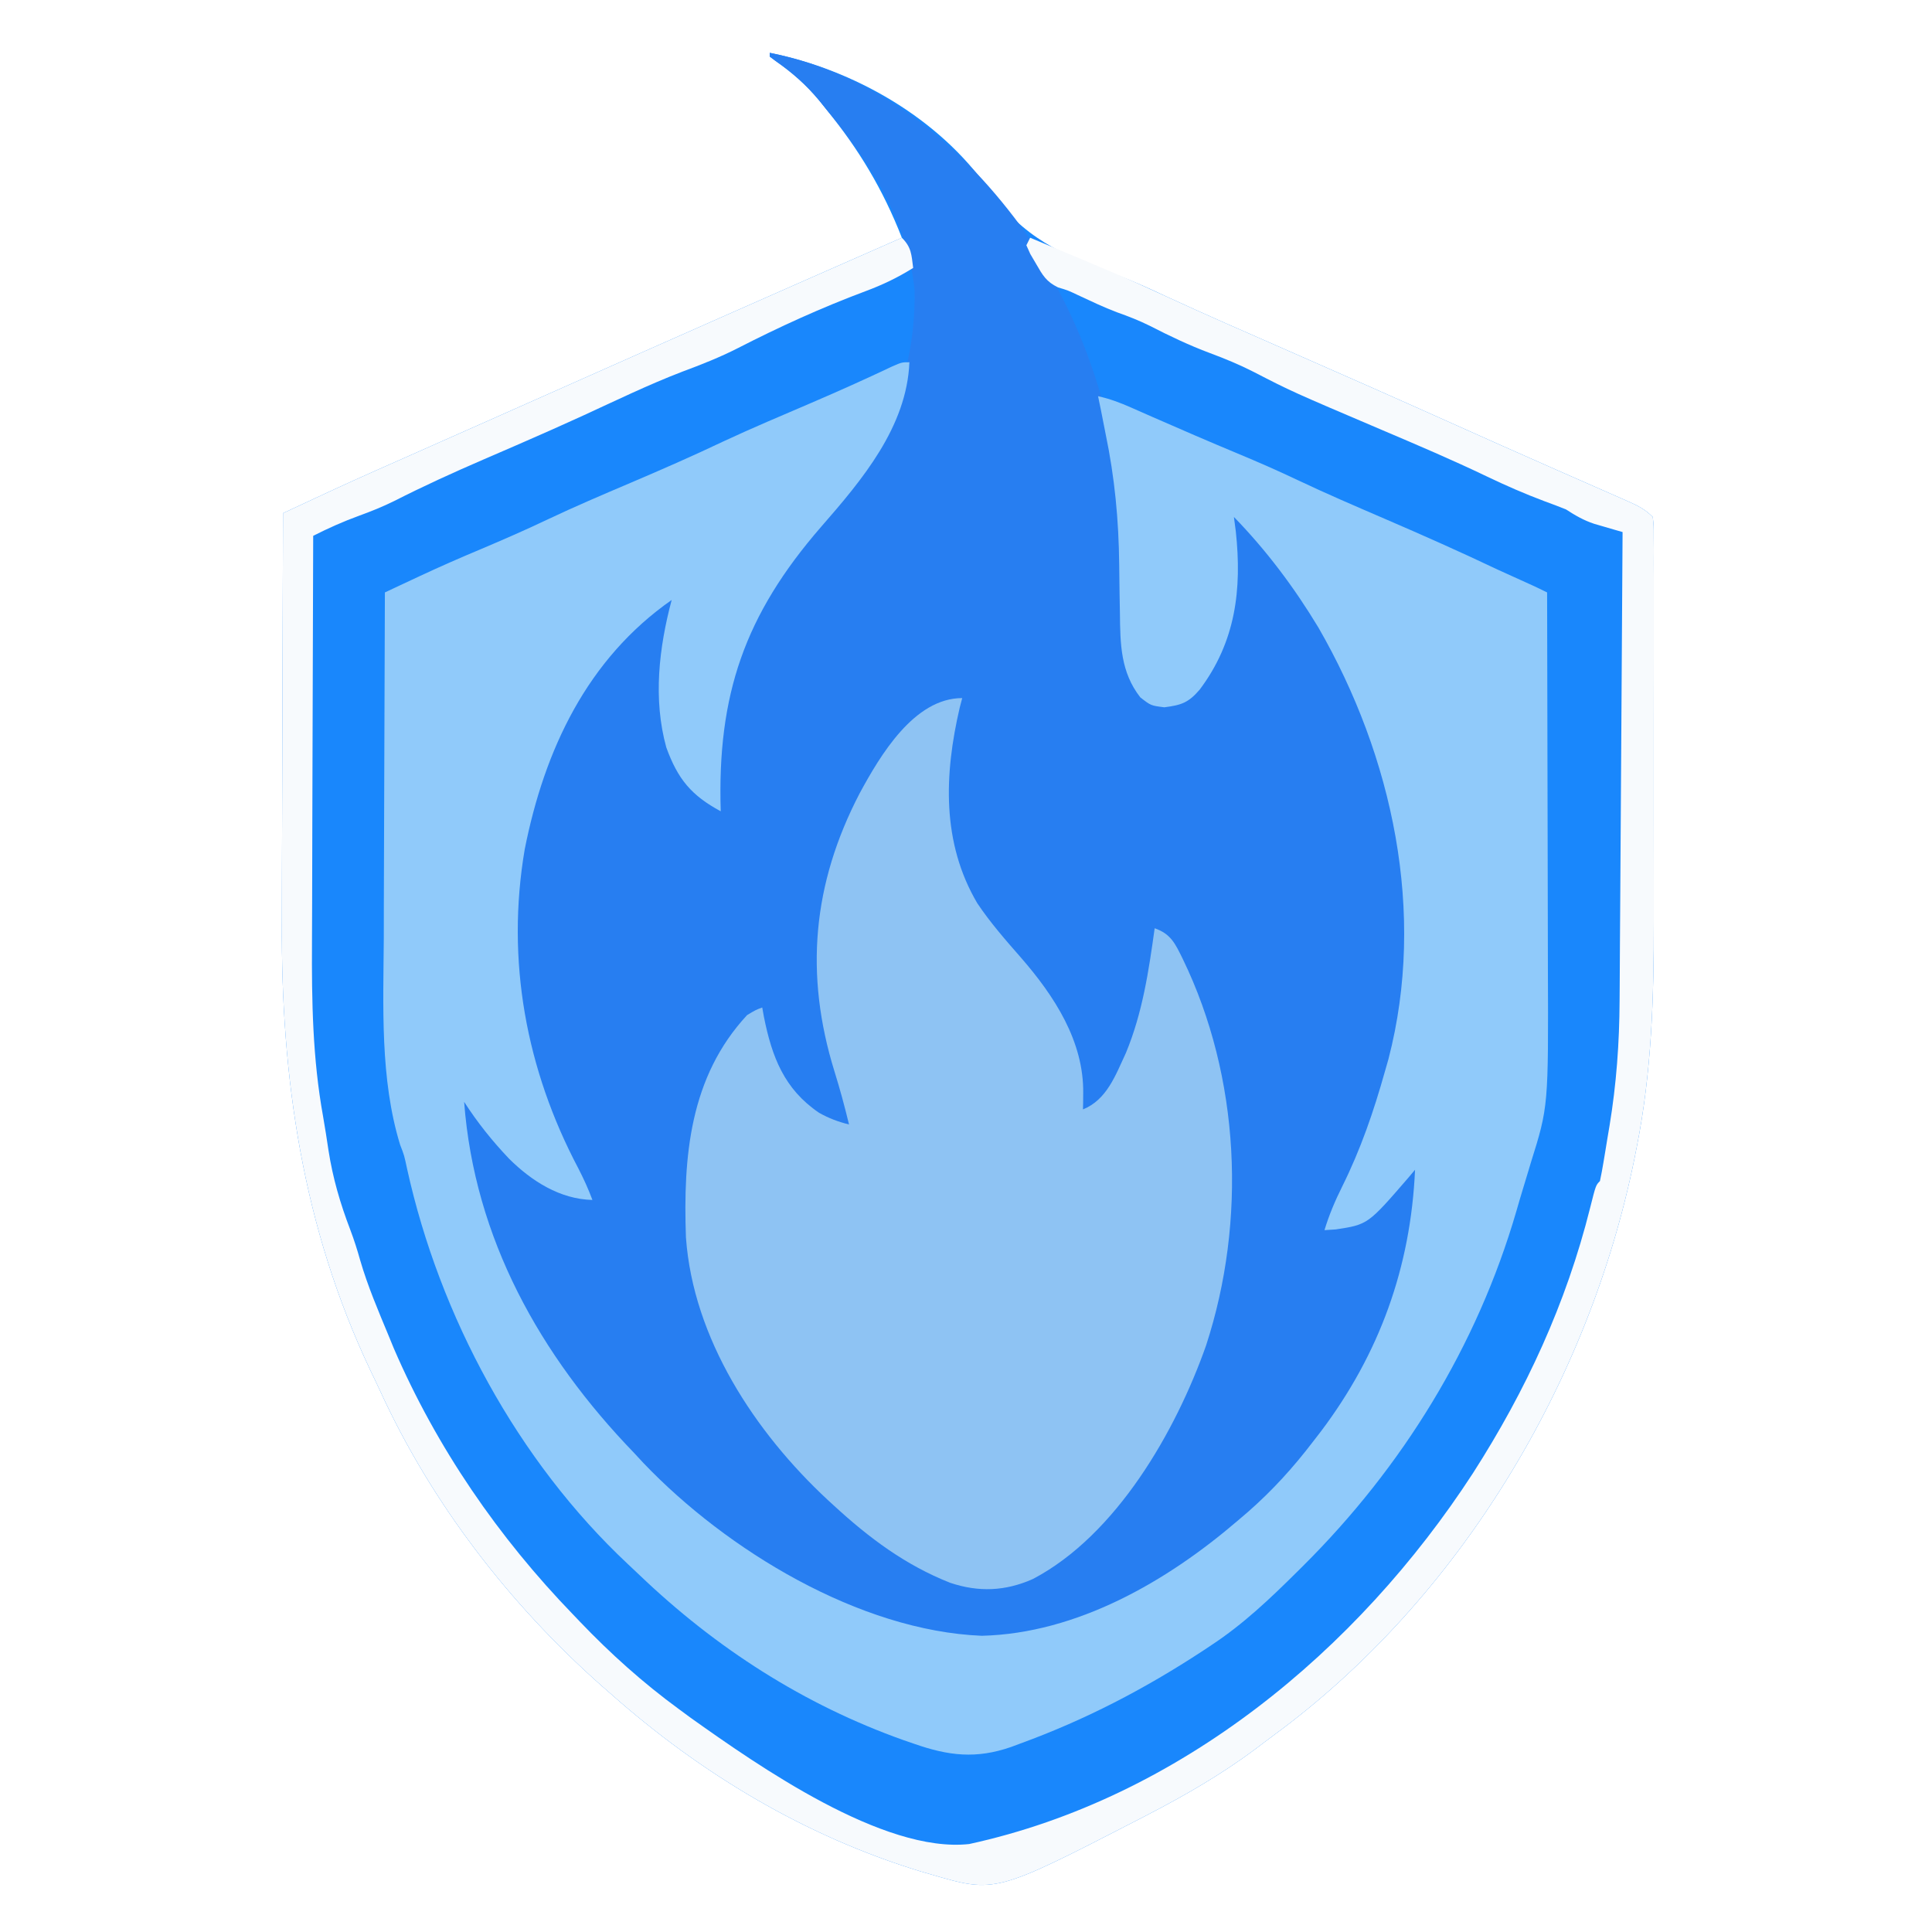
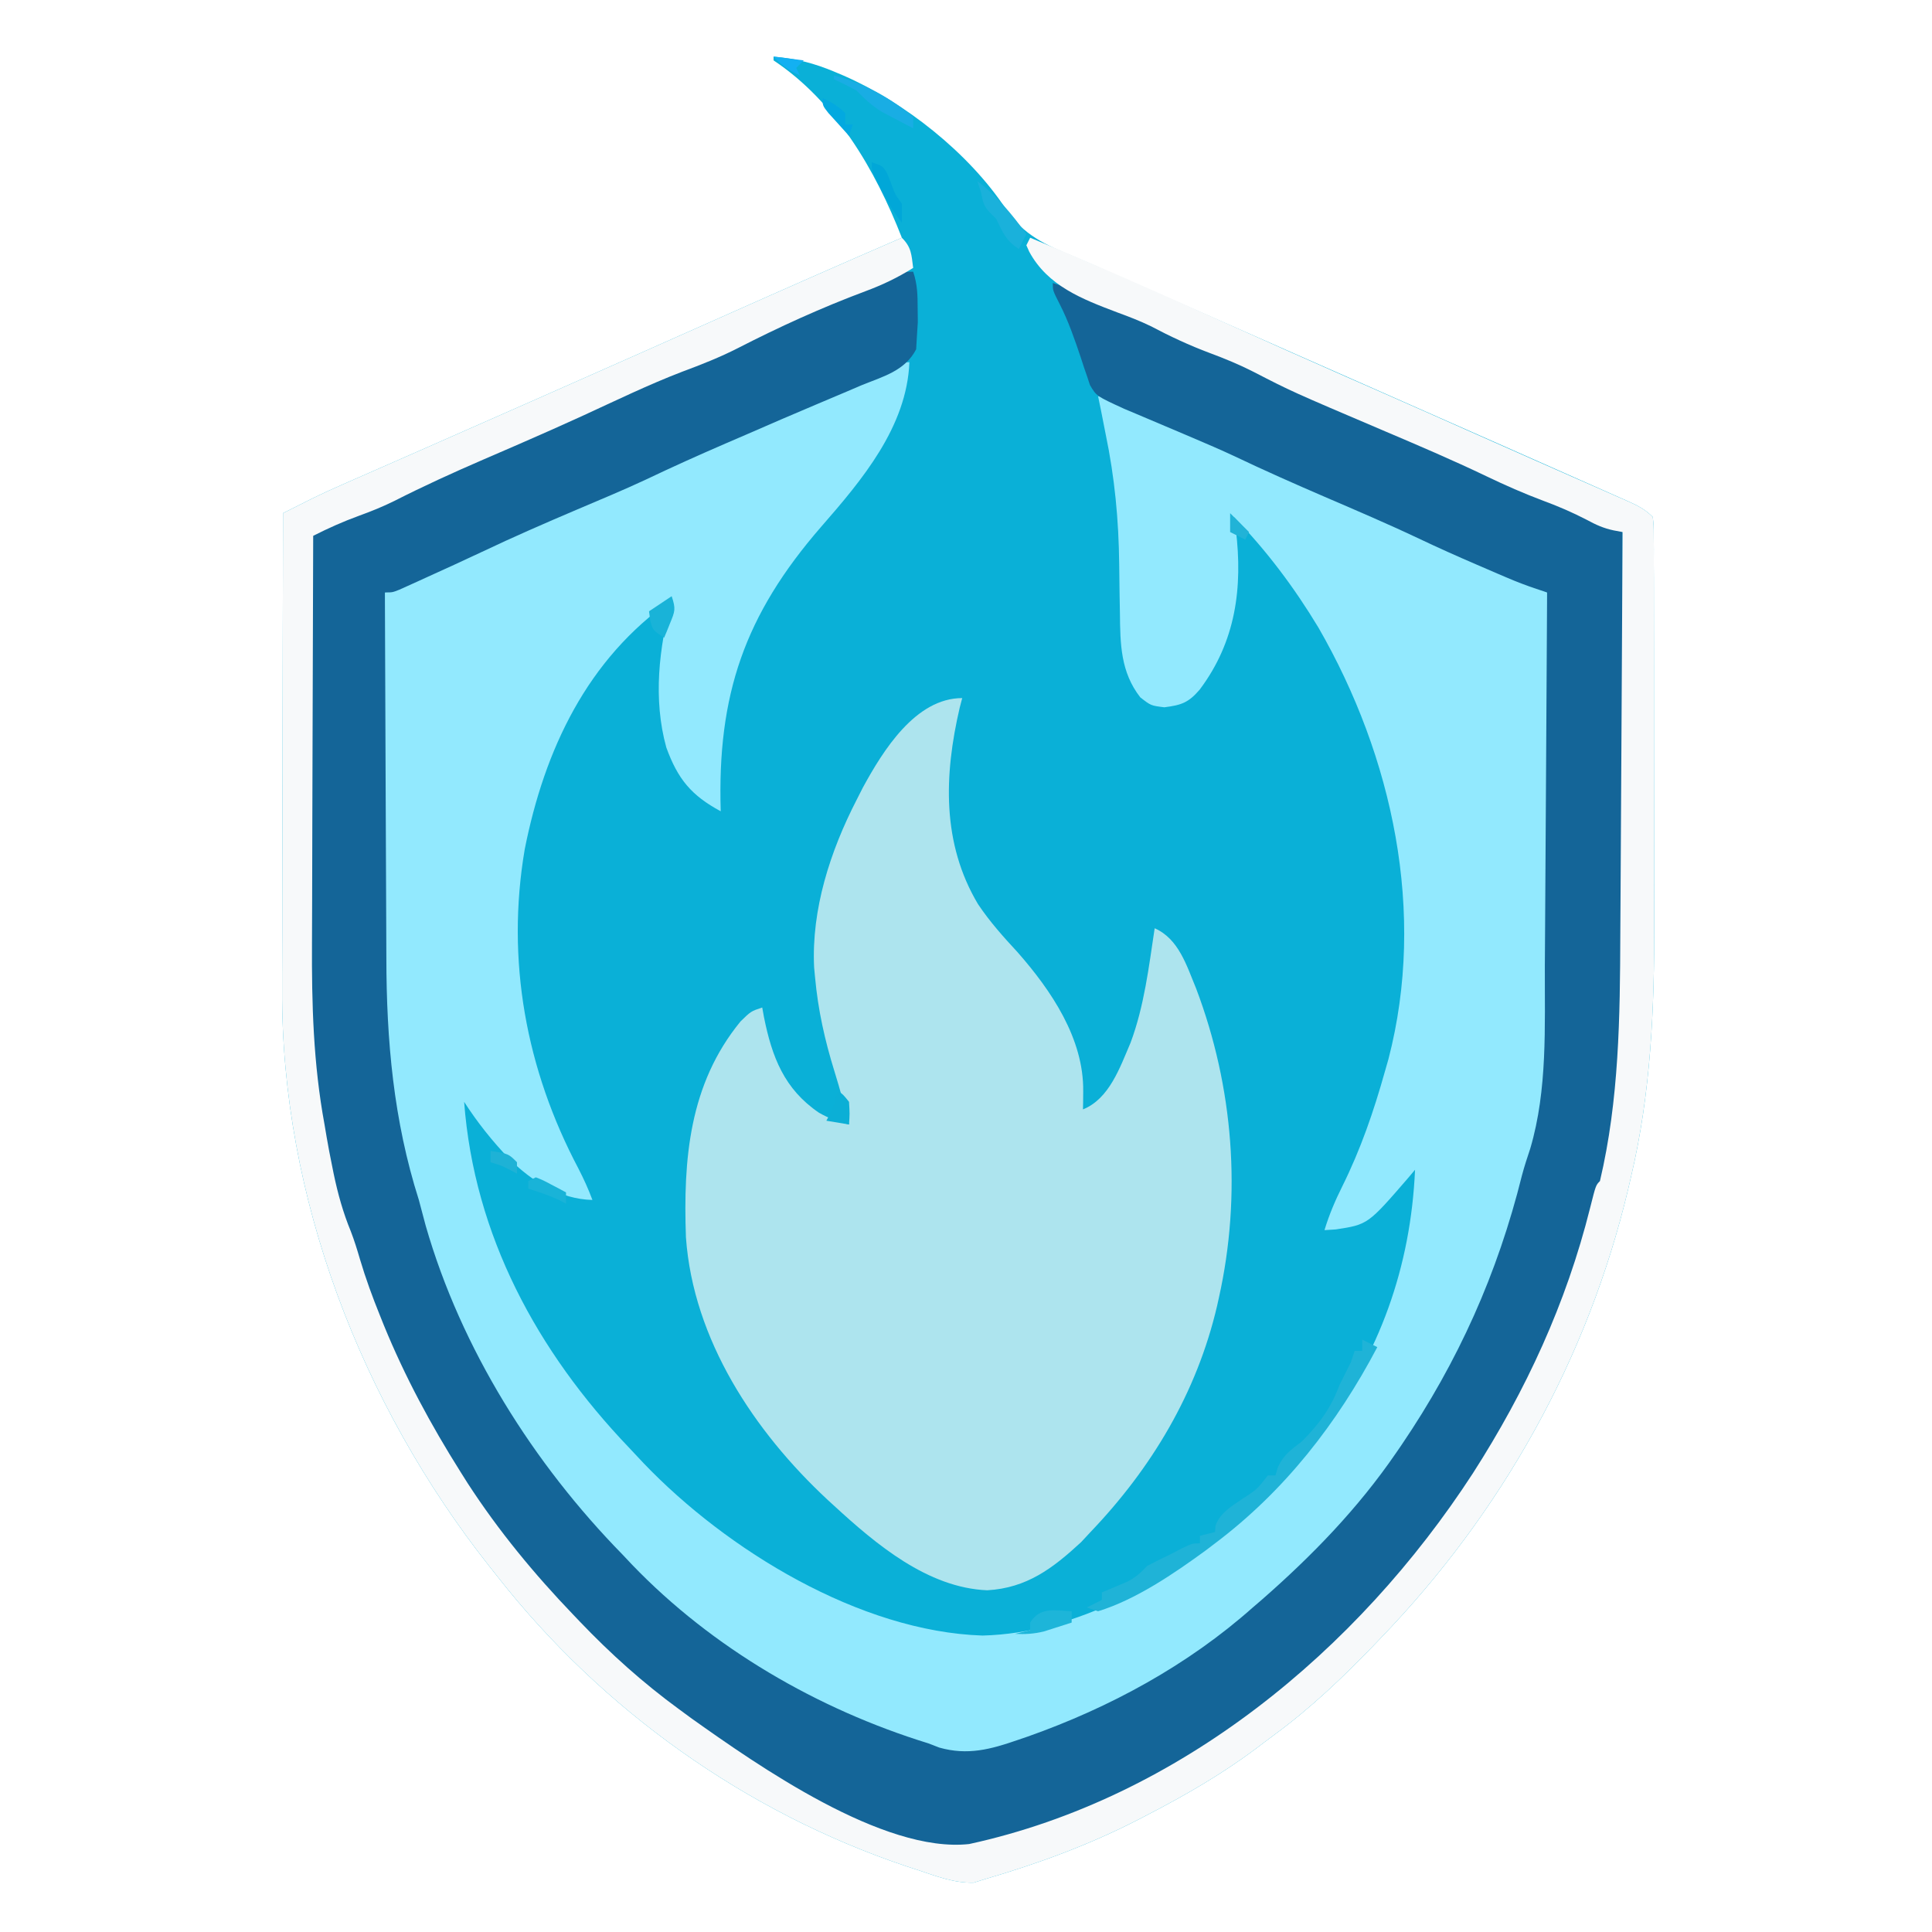
- <svg xmlns="http://www.w3.org/2000/svg" version="1.1" width="512" height="512" viewBox="0 0 512 512">
-   <path d="M0 0 C22.28 4.43 44.77 17.29 58.01 36.16 C67.15 49.01 77.19 53.46 91.81 58.8 C96.34 60.5 100.69 62.51 105.06 64.56 C115.48 69.37 125.99 73.96 136.5 78.56 C151.68 85.21 166.84 91.92 181.96 98.71 C190.07 102.35 198.18 105.97 206.31 109.55 C207.99 110.29 209.68 111.04 211.36 111.78 C213.79 112.85 216.21 113.92 218.64 114.98 C220.85 115.95 223.06 116.93 225.27 117.9 C225.92 118.19 226.58 118.47 227.25 118.77 C229.93 119.96 231.91 120.91 234 123 C234.25 125.28 234.25 125.28 234.25 128.19 C234.26 129.29 234.27 130.4 234.27 131.53 C234.26 133.35 234.26 133.35 234.26 135.21 C234.26 137.12 234.26 137.12 234.27 139.07 C234.28 142.58 234.27 146.09 234.27 149.6 C234.26 153.29 234.27 156.98 234.27 160.67 C234.28 166.88 234.27 173.09 234.26 179.3 C234.25 186.44 234.25 193.57 234.26 200.7 C234.27 206.85 234.27 213 234.27 219.15 C234.27 222.81 234.27 226.47 234.27 230.13 C234.3 250.35 233.72 270.11 229.75 290 C229.53 291.09 229.32 292.19 229.09 293.32 C217 352.52 182.68 409.73 133.7 445.75 C132 447 130.33 448.27 128.65 449.54 C119.61 456.3 110.01 461.81 100 467 C98.88 467.59 98.88 467.59 97.73 468.18 C59.79 487.73 59.79 487.73 42.75 482.75 C41.84 482.48 40.93 482.22 39.99 481.95 C9.39 472.61 -18.16 456.1 -42 435 C-43.34 433.83 -43.34 433.83 -44.71 432.63 C-68.96 411.13 -89.54 384.46 -103.1 354.95 C-104.03 352.94 -104.98 350.95 -105.94 348.96 C-123.78 311.21 -129.55 271.84 -129.3 230.5 C-129.29 226.67 -129.28 222.84 -129.28 219 C-129.27 211.79 -129.25 204.58 -129.22 197.36 C-129.18 189.13 -129.17 180.9 -129.15 172.67 C-129.12 155.78 -129.07 138.89 -129 122 C-120.68 118.1 -112.36 114.22 -103.96 110.5 C-103.08 110.11 -102.2 109.72 -101.29 109.32 C-98.47 108.07 -95.64 106.81 -92.81 105.56 C-90.81 104.67 -88.8 103.78 -86.8 102.89 C-82.76 101.1 -78.73 99.31 -74.69 97.52 C-69.65 95.29 -64.61 93.05 -59.57 90.8 C-28.08 76.79 3.44 62.86 35 49 C29.97 36.15 23.66 25.67 15 15 C14.05 13.82 14.05 13.82 13.08 12.61 C9.62 8.45 5.95 5.22 1.5 2.13 C1.01 1.76 0.51 1.38 0 1 C0 0.67 0 0.34 0 0 Z " fill="#1987FC" transform="translate(204,14)" />
-   <path d="M0 0 C28.81 5.73 51.22 24.52 68 48 C74 57.16 74 57.16 74 61 C74.66 61.33 75.32 61.66 76 62 C86.59 81.53 92.95 104.8 93.25 127 C93.28 128.71 93.31 130.42 93.35 132.13 C93.39 134.78 93.44 137.44 93.48 140.1 C93.52 142.69 93.57 145.28 93.62 147.87 C93.63 149.04 93.63 149.04 93.65 150.24 C93.81 157.52 94.51 165.02 99 171 C102.06 172.53 104.62 172.23 108 172 C114.94 168.65 118.01 161.77 120.81 154.88 C124.37 144.39 123.31 132.8 122 122 C149.02 142.58 162.68 181.73 168 214 C172.55 248.33 163 281.88 147 312 C157.59 309.37 164.24 303.29 171 295 C171.33 295 171.66 295 172 295 C170.96 330.7 154.23 361.3 129 386 C125.46 389.19 121.81 392.14 118 395 C116.84 395.89 116.84 395.89 115.65 396.79 C96.04 411.13 71.86 423 47.02 419.74 C23.44 415.92 1.79 403.18 -17 389 C-17.9 388.33 -18.8 387.65 -19.73 386.96 C-51.72 361.92 -75.36 325.92 -81.59 285.47 C-81.93 282.59 -82.09 279.89 -82 277 C-78.61 280.27 -75.67 283.64 -72.81 287.38 C-65.65 296.17 -57.76 300.71 -47 304 C-47.35 303.46 -47.7 302.93 -48.07 302.38 C-54.57 292.06 -59.31 280.98 -62.81 269.31 C-63.01 268.67 -63.2 268.03 -63.4 267.37 C-72.33 235.99 -67.31 201.57 -52.5 172.88 C-49.46 167.5 -45.96 162.73 -42 158 C-41.26 156.99 -40.51 155.98 -39.75 154.94 C-36 150.43 -30.79 147.3 -26 144 C-24.81 147.58 -25.33 148.59 -26.44 152.12 C-29.81 164.87 -29.43 179.44 -23.14 191.21 C-20.73 195 -17.7 197.54 -14 200 C-14.03 199.04 -14.03 199.04 -14.06 198.05 C-14.88 169.06 -7.61 149.83 11.44 127.62 C27.76 108.58 38.82 88.7 38.37 62.92 C36.64 44.63 26.43 28.82 15 15 C14.37 14.22 13.74 13.43 13.09 12.62 C9.63 8.46 5.95 5.23 1.5 2.13 C0.76 1.57 0.76 1.57 0 1 C0 0.67 0 0.34 0 0 Z " fill="#277EF1" transform="translate(204,14)" />
-   <path d="M0 0 C-0.69 17.17 -12.62 31.27 -23.41 43.63 C-43.66 66.97 -50.96 88.12 -50 119 C-57.82 114.78 -61.37 110.47 -64.42 102.09 C-67.97 89.27 -66.37 75.64 -63 63 C-85.38 78.63 -96.71 102.69 -101.94 129.06 C-106.96 158.54 -101.57 187.48 -87.73 213.64 C-86.31 216.4 -85.08 219.1 -84 222 C-92.59 221.8 -100.1 217.01 -106.08 211.08 C-110.56 206.37 -114.49 201.46 -118 196 C-115.28 232.19 -97.87 263.24 -73 289 C-72.15 289.91 -71.3 290.83 -70.43 291.77 C-48.4 314.82 -13.26 336.18 19.19 337.5 C44.45 336.87 68.28 323.07 87 307 C87.9 306.23 88.81 305.46 89.74 304.66 C96.24 298.96 101.76 292.87 107 286 C107.68 285.13 108.36 284.25 109.05 283.35 C124.59 262.73 132.86 239.83 134 214 C133.44 214.66 132.89 215.33 132.31 216.01 C121.51 228.51 121.51 228.51 113 229.81 C112.01 229.87 111.02 229.94 110 230 C111.24 225.91 112.82 222.2 114.72 218.39 C119.6 208.56 123.04 198.55 126 188 C126.32 186.89 126.64 185.79 126.96 184.65 C137.02 145.93 128.08 104.46 108.4 70.32 C102.01 59.72 94.63 49.87 86 41 C86.16 42.26 86.33 43.52 86.5 44.81 C88.16 60.21 86.47 74.07 76.92 86.77 C73.94 90.23 72.09 90.86 67.56 91.44 C64 91 64 91 61.19 88.81 C55.97 82.11 55.87 74.71 55.79 66.48 C55.76 64.8 55.73 63.12 55.7 61.44 C55.66 58.83 55.63 56.22 55.6 53.62 C55.47 41.77 54.42 30.6 52 19 C51.6 16.98 51.21 14.96 50.81 12.94 C50.54 11.62 50.27 10.31 50 9 C53.1 9.68 55.85 10.72 58.75 12 C59.68 12.41 60.61 12.82 61.56 13.24 C62.55 13.67 63.54 14.11 64.56 14.56 C72.02 17.83 79.48 21.06 87 24.19 C92.33 26.41 97.6 28.71 102.81 31.19 C110.46 34.82 118.23 38.15 126 41.5 C136.08 45.84 146.09 50.29 156 55 C158.97 56.36 161.95 57.71 164.93 59.05 C166.3 59.68 167.65 60.33 169 61 C169.05 76.86 169.08 92.71 169.1 108.57 C169.11 115.93 169.13 123.3 169.15 130.66 C169.17 137.09 169.18 143.52 169.19 149.95 C169.19 153.34 169.2 156.74 169.21 160.13 C169.35 197.25 169.35 197.25 164.69 212.12 C164.47 212.86 164.25 213.6 164.02 214.36 C163.58 215.86 163.12 217.35 162.66 218.85 C162.03 220.9 161.43 222.96 160.84 225.02 C150.41 260.82 130.64 292.84 104.25 319.06 C103.52 319.78 103.52 319.78 102.78 320.52 C95.6 327.64 88.48 334.43 80 340 C79.25 340.5 78.5 341 77.73 341.51 C62.38 351.58 46.63 359.78 29.38 366.06 C28.17 366.51 28.17 366.51 26.94 366.97 C17.68 370.18 10.39 369.32 1.25 366.12 C-0.11 365.66 -0.11 365.66 -1.49 365.18 C-27.96 355.78 -51.26 340.78 -71.52 321.41 C-72.5 320.48 -73.49 319.54 -74.48 318.62 C-103.85 291.16 -124.5 252.8 -133.11 213.78 C-133.88 210.16 -133.88 210.16 -134.96 207.39 C-140.33 189.92 -139.41 170.56 -139.29 152.5 C-139.29 149.85 -139.28 147.19 -139.28 144.53 C-139.27 138.32 -139.25 132.11 -139.22 125.9 C-139.18 118.81 -139.17 111.72 -139.15 104.63 C-139.12 90.09 -139.07 75.54 -139 61 C-136.62 59.88 -134.23 58.77 -131.85 57.65 C-130.84 57.18 -130.84 57.18 -129.82 56.7 C-124.43 54.18 -118.99 51.8 -113.5 49.5 C-107.59 47 -101.73 44.45 -95.94 41.69 C-88.71 38.26 -81.36 35.13 -74 32 C-65.69 28.46 -57.45 24.86 -49.3 20.98 C-41.63 17.4 -33.82 14.13 -26.05 10.79 C-18.81 7.68 -11.63 4.47 -4.52 1.09 C-2 0 -2 0 0 0 Z " fill="#90CAFA" transform="translate(241,96)" />
-   <path d="M0 0 C-0.22 0.83 -0.43 1.66 -0.66 2.51 C-4.79 20.24 -5.47 38.33 4 54.38 C7.46 59.54 11.49 64.13 15.58 68.8 C24.38 78.92 32.27 90.94 32.06 104.81 C32.05 105.6 32.04 106.39 32.04 107.21 C32.02 107.8 32.01 108.39 32 109 C38.34 106.45 40.65 99.89 43.39 94.01 C47.79 83.36 49.42 72.35 51 61 C55.33 62.5 56.47 65.13 58.44 69.12 C73.66 100.46 75.39 138.55 64.63 171.54 C56.66 194.19 40.89 221.81 18.75 233.44 C11.42 236.71 4.33 236.99 -3.25 234.44 C-15.14 229.72 -24.68 222.57 -34 214 C-34.82 213.25 -34.82 213.25 -35.66 212.48 C-54.88 194.61 -71.3 169.79 -73.22 142.91 C-73.97 121.56 -72.25 100.42 -57 84 C-54.69 82.62 -54.69 82.62 -53 82 C-52.78 83.23 -52.78 83.23 -52.55 84.49 C-50.42 95.12 -47.18 103.61 -37.97 109.88 C-35.41 111.34 -32.85 112.29 -30 113 C-31.14 108.27 -32.4 103.61 -33.85 98.96 C-41.84 73.18 -39.68 49.24 -27.19 25.25 C-21.77 15.24 -12.77 0 0 0 Z " fill="#8EC3F3" transform="translate(255,185)" />
-   <path d="M0 0 C2.57 2.57 2.54 4.48 3 8 C-1.11 10.58 -5.14 12.5 -9.69 14.19 C-21.22 18.5 -32.49 23.63 -43.44 29.25 C-48.26 31.71 -53.17 33.63 -58.24 35.52 C-67.17 38.95 -75.82 43.16 -84.51 47.15 C-89.86 49.6 -95.25 51.99 -100.65 54.34 C-101.33 54.63 -102 54.92 -102.69 55.23 C-105.47 56.43 -108.25 57.64 -111.03 58.84 C-118.96 62.27 -126.76 65.82 -134.46 69.74 C-137.55 71.27 -140.63 72.51 -143.88 73.69 C-148.08 75.22 -152.01 76.98 -156 79 C-156.07 96.24 -156.12 113.48 -156.16 130.72 C-156.17 138.72 -156.19 146.73 -156.23 154.74 C-156.26 161.73 -156.28 168.72 -156.28 175.7 C-156.29 179.4 -156.3 183.09 -156.32 186.78 C-156.41 202.31 -156.16 217.49 -153.39 232.82 C-152.85 235.84 -152.4 238.87 -151.94 241.9 C-150.8 249.22 -148.84 255.93 -146.18 262.88 C-145.17 265.55 -144.33 268.18 -143.56 270.94 C-141.57 277.81 -138.74 284.4 -136 291 C-135.55 292.1 -135.1 293.2 -134.63 294.34 C-123.28 320.64 -106.89 344.47 -87 365 C-86.47 365.56 -85.94 366.11 -85.39 366.69 C-77.17 375.29 -68.6 382.97 -59 390 C-57.95 390.77 -56.91 391.54 -55.83 392.33 C-38.18 404.88 -4.94 428.19 17.84 425.69 C73.58 413.56 120.79 374.44 151.34 327.42 C165.39 305.51 176.06 282.44 182.39 257.13 C183.91 251.09 183.91 251.09 185 250 C185.36 248.34 185.66 246.68 185.94 245 C186.11 243.97 186.28 242.93 186.46 241.87 C186.64 240.78 186.82 239.69 187 238.56 C187.18 237.51 187.36 236.45 187.54 235.36 C189.37 224.25 190.15 213.46 190.21 202.2 C190.21 200.84 190.22 199.47 190.24 198.11 C190.26 194.45 190.28 190.78 190.3 187.12 C190.33 183.28 190.35 179.44 190.38 175.6 C190.43 168.34 190.47 161.08 190.52 153.82 C190.57 145.55 190.62 137.28 190.68 129 C190.79 112 190.9 95 191 78 C189.97 77.7 189.97 77.7 188.91 77.4 C187.55 77 187.55 77 186.17 76.6 C185.28 76.34 184.38 76.08 183.46 75.81 C180.68 74.89 178.45 73.59 176 72 C174.1 71.23 172.18 70.51 170.25 69.81 C165.04 67.85 160.02 65.66 155 63.25 C145.95 58.91 136.74 54.99 127.5 51.06 C103.32 40.76 103.32 40.76 93.12 35.5 C89.37 33.59 85.57 32.03 81.62 30.56 C76.11 28.5 70.94 26.03 65.7 23.34 C62.87 21.94 60.05 20.83 57.07 19.78 C53.5 18.44 50.07 16.79 46.61 15.18 C44.04 13.96 44.04 13.96 41.38 13.16 C38.28 11.65 37.32 9.96 35.62 7 C35.1 6.11 34.58 5.23 34.04 4.31 C33.52 3.17 33.52 3.17 33 2 C33.33 1.34 33.66 0.68 34 0 C58.3 10.15 58.3 10.15 70.06 15.56 C80.49 20.36 90.99 24.96 101.5 29.56 C116.68 36.21 131.84 42.92 146.96 49.71 C155.07 53.35 163.18 56.97 171.31 60.55 C172.99 61.29 174.68 62.04 176.36 62.78 C178.79 63.85 181.21 64.92 183.64 65.98 C185.85 66.95 188.06 67.93 190.27 68.9 C190.92 69.19 191.58 69.47 192.25 69.77 C194.93 70.96 196.91 71.91 199 74 C199.25 76.28 199.25 76.28 199.25 79.19 C199.26 80.29 199.27 81.4 199.27 82.53 C199.26 84.35 199.26 84.35 199.26 86.21 C199.26 88.12 199.26 88.12 199.27 90.07 C199.28 93.58 199.27 97.09 199.27 100.6 C199.26 104.29 199.27 107.98 199.27 111.67 C199.28 117.88 199.27 124.09 199.26 130.3 C199.25 137.44 199.25 144.57 199.26 151.7 C199.27 157.85 199.27 164 199.27 170.15 C199.27 173.81 199.27 177.47 199.27 181.13 C199.3 201.35 198.72 221.11 194.75 241 C194.53 242.09 194.32 243.19 194.09 244.32 C182 303.52 147.68 360.73 98.7 396.75 C97 398 95.33 399.27 93.65 400.54 C84.61 407.3 75.01 412.81 65 418 C63.88 418.59 63.88 418.59 62.73 419.18 C24.79 438.73 24.79 438.73 7.75 433.75 C6.84 433.48 5.93 433.22 4.99 432.95 C-25.61 423.61 -53.16 407.1 -77 386 C-78.34 384.83 -78.34 384.83 -79.71 383.63 C-103.96 362.13 -124.54 335.46 -138.1 305.95 C-139.03 303.94 -139.98 301.95 -140.94 299.96 C-158.78 262.21 -164.55 222.84 -164.3 181.5 C-164.29 177.67 -164.28 173.84 -164.28 170 C-164.27 162.79 -164.25 155.58 -164.22 148.36 C-164.18 140.13 -164.17 131.9 -164.15 123.67 C-164.12 106.78 -164.07 89.89 -164 73 C-155.68 69.1 -147.36 65.22 -138.96 61.5 C-138.08 61.11 -137.2 60.72 -136.29 60.32 C-133.47 59.07 -130.64 57.81 -127.81 56.56 C-125.81 55.67 -123.8 54.78 -121.8 53.89 C-117.76 52.1 -113.73 50.31 -109.69 48.52 C-104.65 46.29 -99.61 44.05 -94.57 41.8 C-63.08 27.79 -31.56 13.86 0 0 Z " fill="#F7FAFD" transform="translate(239,63)" />
+ <svg xmlns="http://www.w3.org/2000/svg" version="1.1" width="512" height="512">
+   <path d="M0 0 C5.91 0.52 10.79 1.75 16.25 4.06 C16.99 4.37 17.73 4.69 18.5 5.01 C34.73 12.08 51.71 25.49 61.57 40.38 C66.22 47.31 72.14 49.93 79.65 53.02 C83.05 54.44 86.42 55.94 89.79 57.44 C92.95 58.84 96.11 60.22 99.27 61.61 C108.65 65.72 118.01 69.86 127.38 74 C131.12 75.65 134.86 77.31 138.6 78.96 C139.54 79.38 140.48 79.79 141.45 80.22 C147.97 83.1 154.48 85.98 161 88.85 C170.77 93.17 180.55 97.49 190.32 101.81 C193.06 103.03 195.8 104.24 198.54 105.45 C203.04 107.44 207.53 109.43 212.02 111.43 C213.7 112.18 215.39 112.93 217.07 113.67 C219.38 114.69 221.69 115.72 224 116.75 C224.69 117.06 225.37 117.36 226.08 117.67 C228.8 118.89 230.87 119.87 233 122 C233.25 124.28 233.25 124.28 233.26 127.19 C233.27 128.29 233.27 129.39 233.28 130.53 C233.28 131.74 233.28 132.96 233.27 134.21 C233.28 136.12 233.28 136.12 233.29 138.07 C233.3 141.58 233.3 145.1 233.3 148.61 C233.3 151.55 233.31 154.5 233.31 157.45 C233.32 164.43 233.32 171.42 233.32 178.4 C233.31 185.54 233.32 192.68 233.34 199.82 C233.36 205.99 233.37 212.15 233.36 218.32 C233.36 221.98 233.36 225.65 233.38 229.31 C233.46 252.02 232.51 274.63 227.25 296.81 C226.86 298.48 226.86 298.48 226.47 300.18 C215.78 345.06 192.96 385.85 161 419 C160.38 419.64 159.77 420.29 159.14 420.95 C150.82 429.59 142.37 437.64 132.7 444.75 C131 446 129.33 447.27 127.65 448.54 C118.61 455.3 109.01 460.81 99 466 C97.88 466.59 97.88 466.59 96.73 467.18 C83.67 473.91 70.09 478.88 56 483 C55.02 483.31 54.04 483.61 53.03 483.93 C47.87 484.05 43.23 482.25 38.38 480.62 C36.71 480.08 36.71 480.08 35.02 479.52 C-7.33 465.26 -45.4 438.17 -73 403 C-73.8 401.99 -74.61 400.98 -75.43 399.94 C-109.12 357.25 -130.54 302.09 -130.23 247.35 C-130.23 245.96 -130.23 244.57 -130.23 243.18 C-130.23 239.46 -130.22 235.73 -130.2 232.01 C-130.19 228.1 -130.19 224.18 -130.19 220.27 C-130.18 212.89 -130.16 205.5 -130.14 198.12 C-130.12 189.7 -130.11 181.29 -130.1 172.87 C-130.08 155.58 -130.04 138.29 -130 121 C-128.41 120.2 -126.82 119.4 -125.22 118.6 C-124.34 118.16 -123.45 117.71 -122.54 117.25 C-119.43 115.72 -116.28 114.29 -113.1 112.9 C-112.16 112.49 -112.16 112.49 -111.21 112.07 C-109.86 111.48 -108.52 110.89 -107.17 110.3 C-104.99 109.34 -102.81 108.39 -100.64 107.43 C-98.28 106.39 -95.92 105.36 -93.56 104.32 C-83.72 100 -73.89 95.66 -64.06 91.31 C-62.21 90.49 -60.35 89.67 -58.5 88.85 C-43.2 82.09 -27.91 75.31 -12.63 68.5 C2.88 61.59 18.41 54.74 34 48 C26.94 29.92 16.47 11.98 0 1 C0 0.67 0 0.34 0 0 Z " fill="#0AB0D7" transform="translate(205,15)" />
+   <path d="M0 0 C-0.69 17.17 -12.62 31.27 -23.41 43.63 C-43.66 66.97 -50.96 88.12 -50 119 C-57.82 114.78 -61.37 110.47 -64.42 102.09 C-67.97 89.27 -66.37 75.64 -63 63 C-85.38 78.63 -96.71 102.69 -101.94 129.06 C-106.96 158.54 -101.57 187.48 -87.73 213.64 C-86.31 216.4 -85.08 219.1 -84 222 C-92.59 221.8 -100.1 217.01 -106.08 211.08 C-110.56 206.37 -114.49 201.46 -118 196 C-115.34 231.39 -98.65 262.16 -74.39 287.55 C-73.05 288.95 -71.73 290.36 -70.42 291.78 C-48.39 314.8 -13.1 336.38 19.38 337.44 C44.34 336.79 68.54 323.04 87 307 C87.9 306.23 88.8 305.46 89.73 304.67 C96.24 298.96 101.75 292.87 107 286 C107.68 285.13 108.36 284.25 109.05 283.35 C124.59 262.73 132.86 239.83 134 214 C133.44 214.66 132.89 215.33 132.31 216.01 C121.51 228.51 121.51 228.51 113 229.81 C112.01 229.87 111.02 229.94 110 230 C111.24 225.91 112.82 222.2 114.72 218.39 C119.6 208.56 123.04 198.55 126 188 C126.32 186.89 126.64 185.79 126.96 184.65 C137.03 145.9 128.1 104.5 108.4 70.32 C102.01 59.72 94.63 49.87 86 41 C86.16 42.07 86.33 43.15 86.5 44.25 C88.39 59.74 86.5 74.03 76.92 86.77 C73.94 90.23 72.09 90.86 67.56 91.44 C64 91 64 91 61.19 88.81 C55.97 82.11 55.87 74.71 55.79 66.48 C55.76 64.8 55.73 63.12 55.7 61.44 C55.66 58.83 55.63 56.22 55.6 53.62 C55.47 41.77 54.42 30.6 52 19 C51.6 16.98 51.21 14.96 50.81 12.94 C50.54 11.62 50.27 10.31 50 9 C53.1 9.68 55.85 10.72 58.75 12 C59.68 12.41 60.61 12.82 61.56 13.24 C62.55 13.67 63.54 14.11 64.56 14.56 C72.02 17.83 79.48 21.06 87 24.19 C92.33 26.41 97.6 28.71 102.81 31.19 C110.46 34.82 118.23 38.15 126 41.5 C134.88 45.33 143.75 49.16 152.47 53.33 C155.94 54.97 159.42 56.59 162.9 58.19 C164.05 58.72 165.2 59.25 166.38 59.8 C167.25 60.19 168.11 60.59 169 61 C169.07 77.08 169.12 93.17 169.16 109.25 C169.17 116.72 169.19 124.19 169.23 131.66 C169.26 138.18 169.28 144.7 169.28 151.22 C169.29 154.66 169.3 158.11 169.32 161.55 C169.43 181.35 168.62 200.23 162.69 219.25 C162.23 220.76 162.23 220.76 161.77 222.29 C158 234.55 153.56 246.44 148 258 C147.46 259.18 146.92 260.35 146.37 261.56 C141.07 272.86 134.3 282.91 127 293 C126.57 293.61 126.14 294.22 125.69 294.85 C102.15 328.02 67.05 352.92 28.81 366.06 C27.95 366.36 27.09 366.66 26.2 366.97 C16.98 369.98 10.41 369.28 1.31 366.12 C0.4 365.81 -0.5 365.5 -1.44 365.18 C-28.46 355.63 -51.86 340.22 -72.47 320.46 C-73.9 319.09 -75.35 317.74 -76.8 316.39 C-105.02 289.41 -124.76 251.62 -133.11 213.78 C-133.89 210.15 -133.89 210.15 -134.96 207.33 C-140.28 190.35 -139.4 171.83 -139.29 154.26 C-139.29 151.56 -139.28 148.85 -139.28 146.15 C-139.27 139.81 -139.25 133.48 -139.22 127.15 C-139.18 119.93 -139.17 112.7 -139.15 105.48 C-139.12 90.65 -139.07 75.83 -139 61 C-136.62 59.88 -134.23 58.77 -131.85 57.65 C-130.84 57.18 -130.84 57.18 -129.82 56.7 C-124.43 54.18 -118.99 51.8 -113.5 49.5 C-107.59 47 -101.73 44.45 -95.94 41.69 C-88.71 38.26 -81.36 35.13 -74 32 C-65.69 28.46 -57.45 24.86 -49.3 20.98 C-41.63 17.4 -33.82 14.13 -26.05 10.79 C-18.81 7.68 -11.63 4.47 -4.52 1.09 C-2 0 -2 0 0 0 Z " fill="#92E9FE" transform="translate(241,96)" />
+   <path d="M0 0 C1.14 3.42 1.17 6.14 1.19 9.75 C1.2 10.94 1.22 12.13 1.23 13.36 C1.12 15.16 1.12 15.16 1 17 C0.89 18.77 0.89 18.77 0.79 20.57 C-2.21 26.33 -7.97 27.76 -13.75 30.12 C-15.05 30.68 -16.35 31.23 -17.65 31.79 C-20.37 32.96 -23.1 34.11 -25.83 35.25 C-31.89 37.79 -37.92 40.42 -43.94 43.04 C-45.88 43.88 -47.81 44.71 -49.74 45.54 C-56.86 48.62 -63.91 51.79 -70.91 55.13 C-76.87 57.91 -82.95 60.43 -89 63 C-97.51 66.62 -105.97 70.3 -114.32 74.27 C-119.13 76.55 -123.97 78.74 -128.81 80.94 C-129.69 81.34 -130.57 81.74 -131.48 82.16 C-132.71 82.71 -132.71 82.71 -133.96 83.28 C-134.69 83.61 -135.42 83.94 -136.18 84.28 C-138 85 -138 85 -140 85 C-139.96 100.48 -139.9 115.95 -139.82 131.43 C-139.78 138.61 -139.74 145.8 -139.73 152.99 C-139.72 159.27 -139.69 165.55 -139.65 171.83 C-139.62 175.14 -139.61 178.45 -139.61 181.76 C-139.59 203.79 -137.71 224.94 -131 246 C-130.39 248.27 -129.79 250.54 -129.19 252.81 C-119.82 285.44 -100.62 315.89 -77 340 C-76.18 340.87 -75.37 341.74 -74.52 342.63 C-53.23 364.79 -25.23 380.99 4 390 C4.97 390.37 5.93 390.75 6.93 391.13 C14.44 393.25 20.53 391.6 27.69 389.12 C28.6 388.81 29.51 388.5 30.44 388.18 C52.12 380.51 72.77 369.31 90 354 C90.77 353.34 91.53 352.69 92.32 352.01 C105.76 340.25 117.9 327.74 128 313 C128.48 312.3 128.96 311.6 129.45 310.89 C144.47 288.74 154.88 265.49 161.34 239.47 C161.98 237.06 162.75 234.72 163.54 232.36 C168.15 216.72 167.34 200.06 167.4 183.93 C167.42 180.45 167.45 176.96 167.47 173.47 C167.52 166.89 167.56 160.31 167.59 153.73 C167.63 146.23 167.68 138.73 167.73 131.22 C167.83 115.82 167.92 100.41 168 85 C167.06 84.69 166.12 84.38 165.15 84.06 C162.48 83.16 159.93 82.19 157.35 81.08 C156.5 80.72 155.65 80.36 154.77 79.98 C153.88 79.6 152.98 79.21 152.06 78.81 C151.12 78.41 150.18 78 149.21 77.58 C144.12 75.39 139.07 73.13 134.06 70.75 C125.79 66.83 117.38 63.25 108.98 59.63 C100.96 56.17 93 52.65 85.12 48.89 C81.47 47.18 77.77 45.6 74.06 44.02 C73.44 43.75 72.81 43.48 72.16 43.21 C68.99 41.86 65.81 40.51 62.63 39.17 C61.46 38.68 60.29 38.18 59.09 37.67 C58.03 37.23 56.98 36.79 55.9 36.33 C48.56 32.96 48.56 32.96 46.85 30.04 C46.61 29.31 46.37 28.58 46.12 27.83 C45.84 27.02 45.56 26.21 45.27 25.37 C44.99 24.53 44.72 23.68 44.44 22.81 C42.78 17.9 41.16 13.13 38.79 8.51 C37 5 37 5 37 3 C47.79 6.5 57.99 11.34 68.23 16.17 C73.57 18.68 78.94 21.12 84.38 23.44 C88.77 25.33 93.1 27.36 97.43 29.4 C100.16 30.63 102.89 31.76 105.68 32.85 C111.5 35.15 117.14 37.79 122.81 40.44 C130.14 43.83 137.42 47.04 145 49.83 C151.14 52.22 157.05 55.17 163 58 C169.07 60.82 175.18 63.52 181.34 66.15 C181.98 66.43 182.63 66.7 183.29 66.99 C184.86 67.66 186.43 68.33 188 69 C188.05 86.39 188.08 103.77 188.1 121.16 C188.11 129.24 188.13 137.31 188.15 145.39 C188.17 152.43 188.18 159.48 188.19 166.53 C188.19 170.25 188.2 173.98 188.21 177.7 C188.4 227.01 188.4 227.01 180.88 247.55 C179.92 250.23 179.09 252.94 178.26 255.66 C175.85 263.59 173.1 271.31 170 279 C169.63 279.95 169.27 280.9 168.89 281.88 C161.81 299.73 151.58 315.82 140.27 331.26 C139.07 332.9 137.89 334.54 136.7 336.18 C108.02 374.8 68.26 400.8 23 416 C21.81 416.41 20.63 416.82 19.4 417.25 C-1.39 421.83 -32.29 401.42 -49.29 390.98 C-61.83 382.86 -73.23 373.31 -84 363 C-84.58 362.45 -85.17 361.9 -85.77 361.33 C-95.64 351.98 -104.04 342.01 -112 331 C-112.66 330.1 -113.33 329.2 -114.01 328.27 C-130.76 305 -143.52 278.82 -151.07 251.16 C-151.91 248.08 -151.91 248.08 -153.03 245.55 C-154.8 240.91 -155.37 235.96 -156.16 231.07 C-156.68 227.9 -157.23 224.74 -157.8 221.59 C-160.42 206.3 -160.4 191.07 -160.3 175.61 C-160.29 171.88 -160.28 168.16 -160.28 164.43 C-160.27 157.41 -160.25 150.38 -160.22 143.36 C-160.18 135.35 -160.17 127.34 -160.15 119.33 C-160.12 102.89 -160.07 86.44 -160 70 C-157.48 68.73 -154.96 67.46 -152.44 66.19 C-151.73 65.83 -151.03 65.47 -150.3 65.11 C-145.93 62.91 -141.52 60.89 -137 59 C-129.1 55.6 -121.25 52.12 -113.41 48.57 C-112.74 48.26 -112.06 47.96 -111.36 47.64 C-107.94 46.09 -104.51 44.53 -101.09 42.98 C-94.93 40.18 -88.76 37.47 -82.46 35 C-77.5 32.98 -72.67 30.69 -67.81 28.44 C-61.57 25.55 -55.34 22.67 -49 20 C-38.82 15.6 -28.71 11.08 -18.63 6.46 C-16.87 5.66 -15.12 4.87 -13.37 4.07 C-11.89 3.4 -10.41 2.72 -8.93 2.04 C-5.62 0.53 -3.73 0 0 0 Z " fill="#146598" transform="translate(242,72)" />
+   <path d="M0 0 C-0.22 0.83 -0.43 1.66 -0.66 2.51 C-4.83 20.4 -5.44 38.48 4.19 54.62 C7.3 59.26 10.88 63.26 14.66 67.34 C23.6 77.5 32.25 90.26 32.06 104.25 C32.05 105.14 32.04 106.03 32.04 106.95 C32.02 107.63 32.01 108.3 32 109 C38.99 106.19 41.81 97.85 44.62 91.31 C48.24 81.61 49.46 71.2 51 61 C57.38 63.81 59.45 70.85 62 77 C71.89 103.14 74.11 131.71 68 159 C67.84 159.7 67.69 160.4 67.53 161.12 C62.15 184.11 50.2 204.05 34 221 C33.18 221.89 32.35 222.77 31.5 223.69 C23.99 230.63 17.13 235.84 6.62 236.44 C-9.19 235.78 -22.87 224.23 -34 214 C-34.82 213.25 -34.82 213.25 -35.66 212.48 C-55.09 194.41 -71.28 170.07 -73.22 142.91 C-73.95 122.26 -72.39 102.34 -58.75 85.69 C-56 83 -56 83 -53 82 C-52.78 83.23 -52.78 83.23 -52.55 84.49 C-50.42 95.12 -47.18 103.61 -37.97 109.88 C-35.41 111.34 -32.85 112.29 -30 113 C-31.14 108.27 -32.4 103.61 -33.85 98.96 C-36.41 90.71 -38.22 82.64 -39 74 C-39.08 73.14 -39.17 72.28 -39.25 71.39 C-40 55.98 -34.96 40.53 -28 27 C-27.45 25.92 -26.91 24.84 -26.34 23.73 C-21.02 13.96 -12.38 0 0 0 Z " fill="#ADE4EE" transform="translate(255,185)" />
+   <path d="M0 0 C2.57 2.57 2.54 4.48 3 8 C-1.11 10.58 -5.14 12.5 -9.69 14.19 C-21.22 18.5 -32.49 23.63 -43.44 29.25 C-48.26 31.71 -53.17 33.63 -58.24 35.52 C-67.17 38.95 -75.82 43.16 -84.51 47.15 C-89.86 49.6 -95.25 51.99 -100.65 54.34 C-101.33 54.63 -102 54.92 -102.69 55.23 C-105.47 56.43 -108.25 57.64 -111.03 58.84 C-118.96 62.27 -126.76 65.82 -134.46 69.74 C-137.55 71.27 -140.63 72.51 -143.88 73.69 C-148.08 75.22 -152.01 76.98 -156 79 C-156.07 96.24 -156.12 113.48 -156.16 130.72 C-156.17 138.72 -156.19 146.73 -156.23 154.74 C-156.26 161.73 -156.28 168.72 -156.28 175.7 C-156.29 179.4 -156.3 183.09 -156.32 186.78 C-156.41 203.09 -155.97 218.92 -153 235 C-152.81 236.13 -152.62 237.26 -152.42 238.43 C-152.01 240.84 -151.55 243.23 -151.06 245.62 C-150.81 246.86 -150.81 246.86 -150.56 248.12 C-149.46 253.36 -148.08 258.36 -146.03 263.32 C-145.09 265.77 -144.34 268.19 -143.61 270.7 C-142.1 275.79 -140.3 280.7 -138.31 285.62 C-137.96 286.49 -137.62 287.35 -137.26 288.24 C-131.69 301.85 -124.83 314.57 -117 327 C-116.35 328.03 -115.71 329.05 -115.04 330.11 C-106.86 342.71 -97.39 354.18 -87 365 C-86.47 365.56 -85.93 366.12 -85.38 366.7 C-77.16 375.3 -68.6 382.98 -59 390 C-57.95 390.77 -56.91 391.54 -55.83 392.33 C-38.18 404.88 -4.94 428.19 17.84 425.69 C73.58 413.56 120.79 374.44 151.34 327.42 C165.39 305.51 176.06 282.44 182.39 257.13 C183.91 251.09 183.91 251.09 185 250 C190.09 228.44 190.32 206.54 190.4 184.51 C190.42 180.75 190.45 176.99 190.47 173.24 C190.52 166.15 190.56 159.07 190.59 151.99 C190.63 143.91 190.68 135.83 190.73 127.75 C190.83 111.17 190.92 94.58 191 78 C190.22 77.86 189.44 77.71 188.64 77.56 C185.9 76.98 183.95 76.08 181.5 74.75 C177.71 72.79 173.94 71.16 169.94 69.69 C164.83 67.77 159.92 65.61 155 63.25 C145.95 58.91 136.74 54.99 127.5 51.06 C103.32 40.76 103.32 40.76 93.12 35.5 C89.37 33.59 85.57 32.03 81.62 30.56 C76.19 28.53 71.08 26.14 65.95 23.43 C63.04 22.02 60.12 20.9 57.09 19.79 C47.79 16.27 38.67 12.79 33.75 3.69 C33.5 3.13 33.25 2.57 33 2 C33.33 1.34 33.66 0.68 34 0 C51.04 7.04 67.87 14.49 84.67 22.09 C95.7 27.07 106.74 32 117.81 36.88 C118.51 37.18 119.22 37.49 119.94 37.81 C122.69 39.02 125.45 40.24 128.21 41.45 C135.66 44.73 143.11 48.03 150.55 51.35 C156.39 53.95 162.24 56.55 168.1 59.13 C171.43 60.59 174.76 62.06 178.09 63.54 C179.73 64.26 181.37 64.98 183.01 65.7 C185.3 66.7 187.59 67.71 189.88 68.73 C190.57 69.03 191.26 69.33 191.97 69.64 C194.74 70.87 196.84 71.84 199 74 C199.25 76.28 199.25 76.28 199.26 79.19 C199.27 80.29 199.27 81.39 199.28 82.53 C199.28 83.74 199.28 84.96 199.27 86.21 C199.28 88.12 199.28 88.12 199.29 90.07 C199.3 93.58 199.3 97.1 199.3 100.61 C199.3 103.55 199.31 106.5 199.31 109.45 C199.32 116.43 199.32 123.42 199.32 130.4 C199.31 137.54 199.32 144.68 199.34 151.82 C199.36 157.99 199.37 164.15 199.36 170.32 C199.36 173.98 199.36 177.65 199.38 181.31 C199.46 204.02 198.51 226.63 193.25 248.81 C192.99 249.92 192.74 251.04 192.47 252.18 C181.78 297.06 158.96 337.85 127 371 C126.38 371.64 125.77 372.29 125.14 372.95 C116.82 381.59 108.37 389.64 98.7 396.75 C97 398 95.33 399.27 93.65 400.54 C84.61 407.3 75.01 412.81 65 418 C63.88 418.59 63.88 418.59 62.73 419.18 C49.67 425.91 36.09 430.88 22 435 C21.02 435.31 20.04 435.61 19.03 435.93 C13.87 436.05 9.23 434.25 4.38 432.62 C2.71 432.08 2.71 432.08 1.02 431.52 C-41.33 417.26 -79.4 390.17 -107 355 C-107.8 353.99 -108.61 352.98 -109.43 351.94 C-143.12 309.25 -164.54 254.09 -164.23 199.35 C-164.23 197.96 -164.23 196.57 -164.23 195.18 C-164.23 191.46 -164.22 187.73 -164.2 184.01 C-164.19 180.1 -164.19 176.18 -164.19 172.27 C-164.18 164.89 -164.16 157.5 -164.14 150.12 C-164.12 141.7 -164.11 133.29 -164.1 124.87 C-164.08 107.58 -164.04 90.29 -164 73 C-162.41 72.2 -160.82 71.4 -159.22 70.6 C-158.34 70.16 -157.45 69.71 -156.54 69.25 C-153.43 67.72 -150.28 66.29 -147.1 64.9 C-146.16 64.49 -146.16 64.49 -145.21 64.07 C-143.86 63.48 -142.52 62.89 -141.17 62.3 C-138.99 61.34 -136.81 60.39 -134.64 59.43 C-132.28 58.39 -129.92 57.36 -127.56 56.32 C-117.72 52 -107.89 47.66 -98.06 43.31 C-96.21 42.49 -94.35 41.67 -92.5 40.85 C-77.2 34.09 -61.91 27.31 -46.63 20.5 C-31.12 13.59 -15.59 6.74 0 0 Z " fill="#F7F9FA" transform="translate(239,63)" />
+   <path d="M0 0 C1.32 0.66 2.64 1.32 4 2 C-6.63 22.22 -20.64 40.19 -39 54 C-39.77 54.59 -40.55 55.18 -41.35 55.79 C-49.73 61.92 -59.98 68.93 -70 72 C-70.99 71.67 -71.98 71.34 -73 71 C-71.02 70.01 -71.02 70.01 -69 69 C-69 68.34 -69 67.68 -69 67 C-68.39 66.75 -67.77 66.49 -67.14 66.23 C-65.92 65.71 -65.92 65.71 -64.69 65.19 C-63.89 64.85 -63.09 64.51 -62.26 64.17 C-60.01 63.01 -58.73 61.82 -57 60 C-55.03 58.95 -53.02 57.95 -51 57 C-49.93 56.44 -48.86 55.89 -47.75 55.31 C-45 54 -45 54 -43 54 C-43 53.34 -43 52.68 -43 52 C-41.02 51.5 -41.02 51.5 -39 51 C-38.96 50.44 -38.92 49.87 -38.88 49.29 C-37.58 45.89 -34.89 44.37 -32 42.38 C-27.91 39.74 -27.91 39.74 -25 36 C-24.34 36 -23.68 36 -23 36 C-22.77 35.26 -22.55 34.51 -22.31 33.75 C-20.71 30.4 -18.93 29.28 -16 27 C-11.36 22.35 -8.28 18.14 -6 12 C-5 10 -4 8 -3 6 C-2.67 5.01 -2.34 4.02 -2 3 C-1.34 3 -0.68 3 0 3 C0 2.01 0 1.02 0 0 Z " fill="#1FB3D7" transform="translate(361,355)" />
+   <path d="M0 0 C5.3 4.01 9.07 8.66 13 14 C12.34 15.32 11.68 16.64 11 18 C7.48 15.65 6.83 13.74 5 10 C4.46 9.46 3.93 8.93 3.38 8.38 C1.66 6.66 1.44 5.36 1 3 C0.67 2.01 0.34 1.02 0 0 Z " fill="#1AB1DB" transform="translate(259,48)" />
+   <path d="M0 0 C7.91 2.11 14.7 5.71 21 11 C21 11.99 21 12.98 21 14 C19.25 13.09 17.5 12.17 15.75 11.25 C14.78 10.74 13.8 10.23 12.8 9.7 C10.07 8.04 8.2 6.28 6 4 C4.03 2.94 2.04 1.93 0 1 C0 0.67 0 0.34 0 0 Z " fill="#19ADE4" transform="translate(221,20)" />
+   <path d="M0 0 C1.14 3.41 0.87 4 -0.44 7.19 C-0.72 7.9 -1.01 8.62 -1.31 9.36 C-1.54 9.9 -1.76 10.44 -2 11 C-5 9 -5 9 -5.69 6.38 C-5.79 5.59 -5.89 4.81 -6 4 C-4.02 2.68 -2.04 1.36 0 0 Z " fill="#19B3D8" transform="translate(178,158)" />
+   <path d="M0 0 C0 0.99 0 1.98 0 3 C-1.56 3.51 -3.12 4.01 -4.69 4.5 C-5.99 4.92 -5.99 4.92 -7.32 5.34 C-9.99 6 -12.26 6.12 -15 6 C-13.68 5.67 -12.36 5.34 -11 5 C-11 4.34 -11 3.68 -11 3 C-8.4 -1.23 -4.42 -0.22 0 0 Z " fill="#1DB5D9" transform="translate(284,427)" />
+   <path d="M0 0 C1.5 1.12 1.5 1.12 3 3 C3.19 6.19 3.19 6.19 3 9 C0.03 8.5 0.03 8.5 -3 8 C-2.54 7.13 -2.54 7.13 -2.06 6.25 C-1.07 4.16 -0.48 2.25 0 0 Z " fill="#0BAFD6" transform="translate(222,289)" />
+   <path d="M0 0 C3 1 3 1 4.13 3.03 C4.62 4.25 4.62 4.25 5.12 5.5 C6.2 8.48 6.2 8.48 8 11 C8.04 12.67 8.04 14.33 8 16 C5.7 13.1 3.96 10.18 2.31 6.88 C1.66 5.57 1.66 5.57 0.99 4.24 C0 2 0 2 0 0 Z " fill="#01A7D8" transform="translate(231,43)" />
+   <path d="M0 0 C1.95 0.78 1.95 0.78 4.12 1.94 C5.21 2.51 5.21 2.51 6.32 3.09 C6.87 3.39 7.43 3.69 8 4 C8 4.99 8 5.98 8 7 C7.46 6.71 6.93 6.42 6.38 6.12 C3.65 4.83 0.87 3.91 -2 3 C-2 2.34 -2 1.68 -2 1 C-1.34 0.67 -0.68 0.34 0 0 Z " fill="#19B3D8" transform="translate(142,312)" />
+   <path d="M0 0 C2.47 1.15 4.05 2.05 6 4 C6 4.99 6 5.98 6 7 C6.66 7 7.32 7 8 7 C7.67 7.99 7.34 8.98 7 10 C5.83 8.71 4.66 7.42 3.5 6.12 C2.53 5.05 2.53 5.05 1.53 3.95 C0 2 0 2 0 0 Z " fill="#03A9E0" transform="translate(218,26)" />
+   <path d="M0 0 C4.75 0.75 4.75 0.75 7 3 C7 3.99 7 4.98 7 6 C6.4 5.69 5.8 5.38 5.19 5.06 C2.91 3.9 2.91 3.9 0 3 C0 2.01 0 1.02 0 0 Z " fill="#1EB2D6" transform="translate(130,305)" />
+   <path d="M0 0 C1.65 1.65 3.3 3.3 5 5 C4.67 5.66 4.34 6.32 4 7 C2.68 6.34 1.36 5.68 0 5 C0 3.35 0 1.7 0 0 Z " fill="#21B3D7" transform="translate(326,136)" />
+   <path d="M0 0 C2.64 0.33 5.28 0.66 8 1 C7.34 1.66 6.68 2.32 6 3 C6.33 3.66 6.66 4.32 7 5 C4.12 3.71 2.13 2.34 0 0 Z " fill="#13B0F2" transform="translate(205,15)" />
+   <path d="" fill="#1FC5D1" transform="translate(0,0)" />
</svg>
